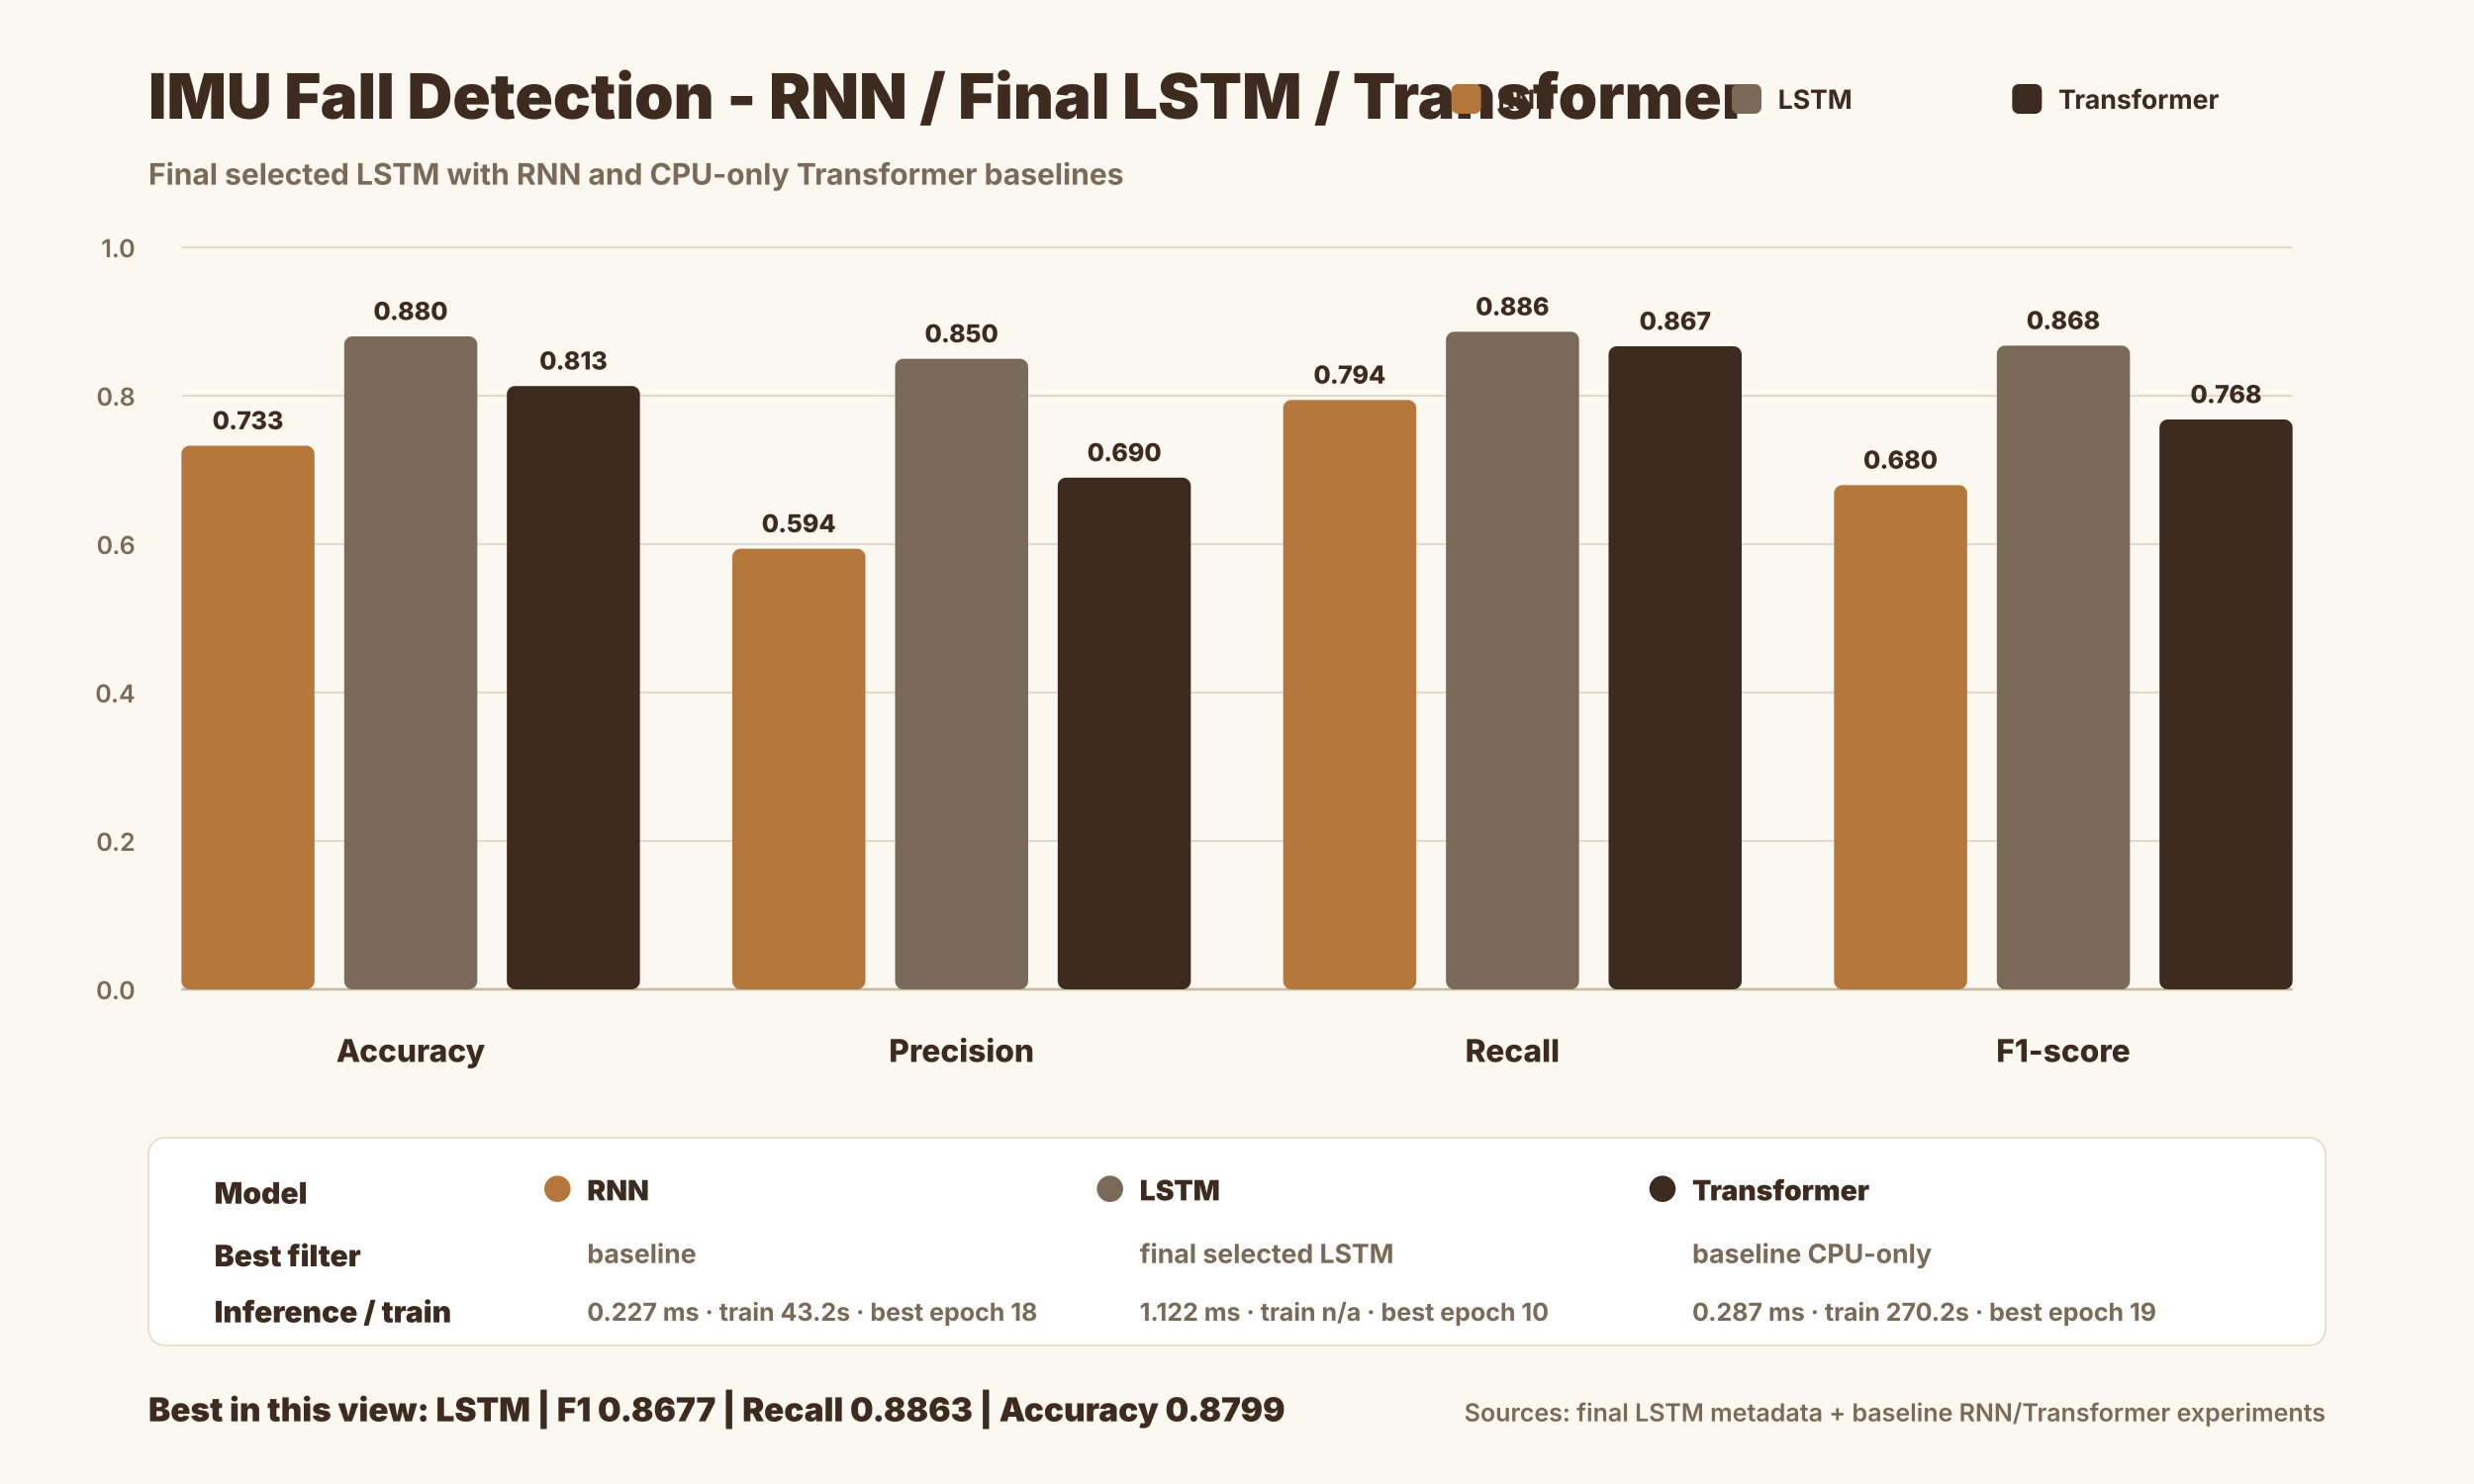
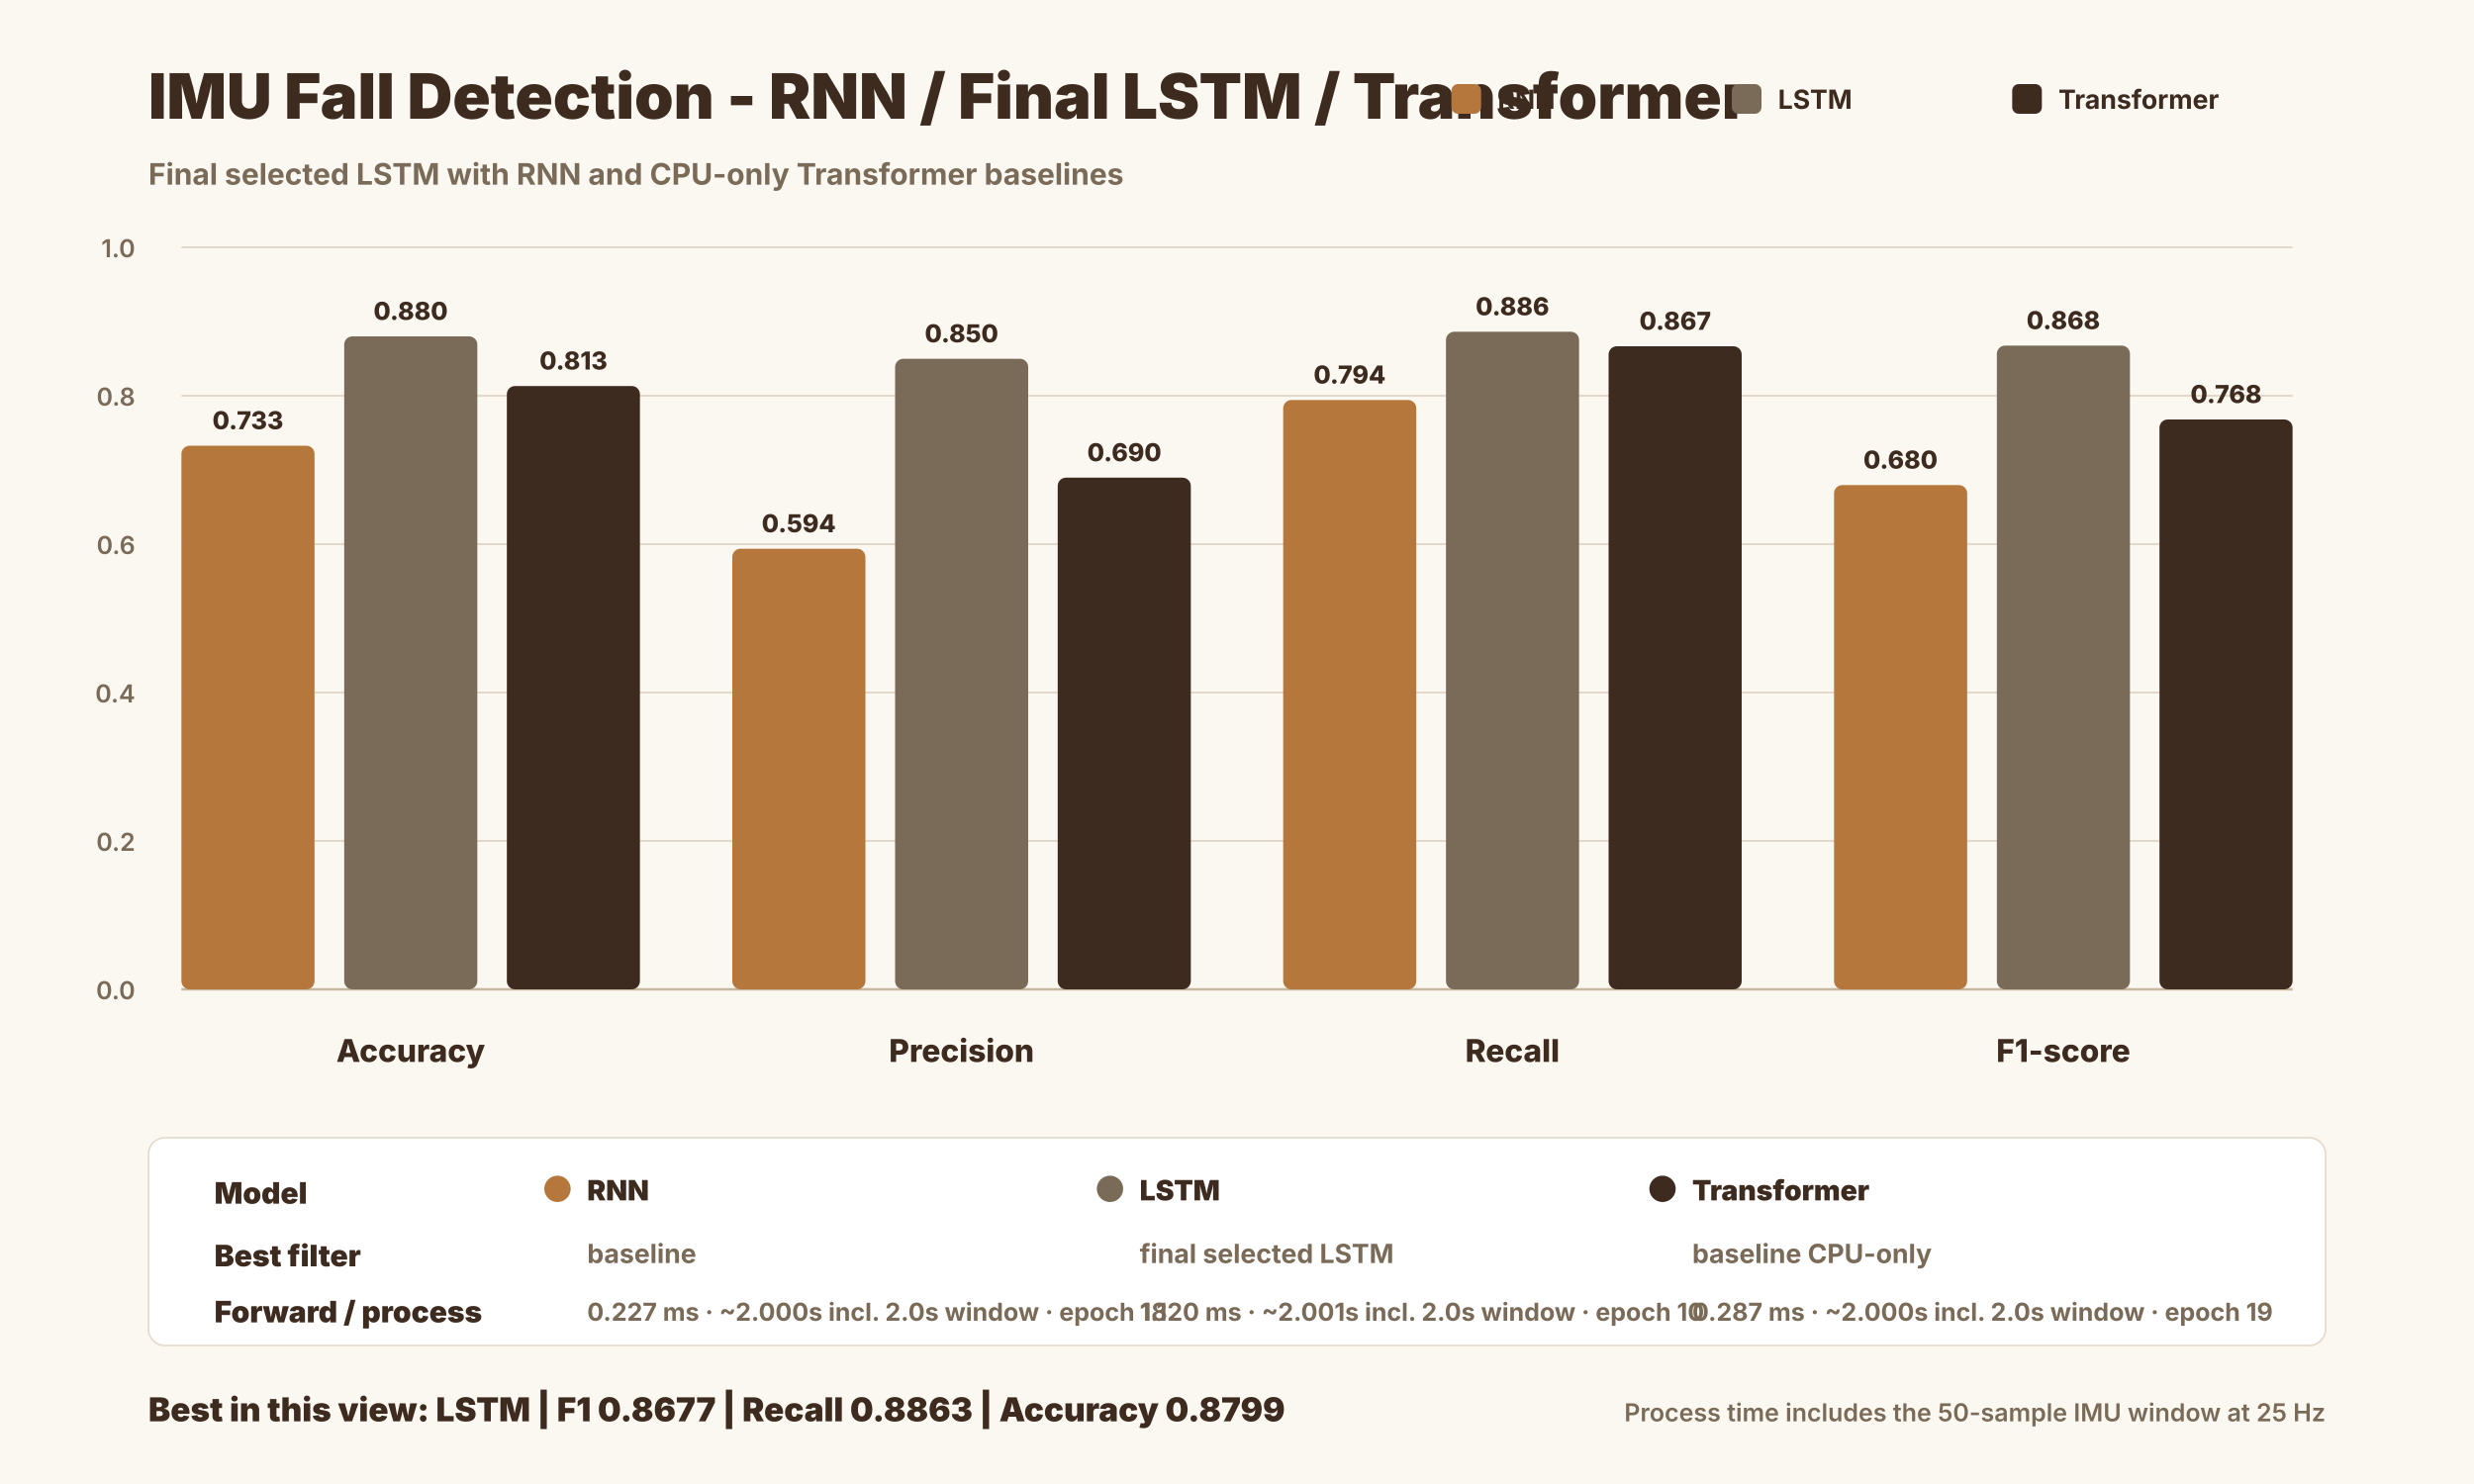
<svg xmlns="http://www.w3.org/2000/svg" width="1500" height="900" viewBox="0 0 1500 900">
  <rect x="0.0" y="0.0" width="1500.0" height="900.0" rx="0.0" fill="#FBF7F1" stroke="none" />
  <text x="90.0" y="72.0" text-anchor="start" font-family="Inter, Pretendard, Arial, sans-serif" font-size="38" font-weight="850" fill="#3E2B20">IMU Fall Detection - RNN / Final LSTM / Transformer</text>
  <text x="90.0" y="112.0" text-anchor="start" font-family="Inter, Pretendard, Arial, sans-serif" font-size="18" font-weight="650" fill="#7A6A58">Final selected LSTM with RNN and CPU-only Transformer baselines</text>
  <rect x="880.0" y="51.0" width="18.0" height="18.0" rx="4.0" fill="#B5773C" stroke="none" />
  <text x="908.0" y="66.0" text-anchor="start" font-family="Inter, Pretendard, Arial, sans-serif" font-size="16" font-weight="750" fill="#3E2B20">RNN</text>
  <rect x="1050.0" y="51.0" width="18.0" height="18.0" rx="4.0" fill="#7A6A58" stroke="none" />
  <text x="1078.0" y="66.0" text-anchor="start" font-family="Inter, Pretendard, Arial, sans-serif" font-size="16" font-weight="750" fill="#3E2B20">LSTM</text>
  <rect x="1220.0" y="51.0" width="18.0" height="18.0" rx="4.0" fill="#3E2B20" stroke="none" />
  <text x="1248.0" y="66.0" text-anchor="start" font-family="Inter, Pretendard, Arial, sans-serif" font-size="16" font-weight="750" fill="#3E2B20">Transformer</text>
  <line x1="110.0" y1="600.0" x2="1390.0" y2="600.0" stroke="#DED3C4" stroke-width="1.0" />
  <text x="82.0" y="606.0" text-anchor="end" font-family="Inter, Pretendard, Arial, sans-serif" font-size="15" font-weight="600" fill="#7A6A58">0.0</text>
  <line x1="110.0" y1="510.0" x2="1390.0" y2="510.0" stroke="#DED3C4" stroke-width="1.0" />
  <text x="82.0" y="516.0" text-anchor="end" font-family="Inter, Pretendard, Arial, sans-serif" font-size="15" font-weight="600" fill="#7A6A58">0.2</text>
  <line x1="110.0" y1="420.0" x2="1390.0" y2="420.0" stroke="#DED3C4" stroke-width="1.0" />
  <text x="82.0" y="426.0" text-anchor="end" font-family="Inter, Pretendard, Arial, sans-serif" font-size="15" font-weight="600" fill="#7A6A58">0.4</text>
  <line x1="110.0" y1="330.0" x2="1390.0" y2="330.0" stroke="#DED3C4" stroke-width="1.0" />
  <text x="82.0" y="336.0" text-anchor="end" font-family="Inter, Pretendard, Arial, sans-serif" font-size="15" font-weight="600" fill="#7A6A58">0.6</text>
  <line x1="110.0" y1="240.0" x2="1390.0" y2="240.0" stroke="#DED3C4" stroke-width="1.0" />
  <text x="82.0" y="246.0" text-anchor="end" font-family="Inter, Pretendard, Arial, sans-serif" font-size="15" font-weight="600" fill="#7A6A58">0.8</text>
  <line x1="110.0" y1="150.0" x2="1390.0" y2="150.0" stroke="#DED3C4" stroke-width="1.0" />
  <text x="82.0" y="156.0" text-anchor="end" font-family="Inter, Pretendard, Arial, sans-serif" font-size="15" font-weight="600" fill="#7A6A58">1.0</text>
  <line x1="110.0" y1="600.0" x2="1390.0" y2="600.0" stroke="#C8B89F" stroke-width="1.5" />
  <rect x="110.0" y="270.3" width="80.7" height="329.7" rx="5.0" fill="#B5773C" stroke="none" />
  <text x="150.3" y="260.3" text-anchor="middle" font-family="Inter, Pretendard, Arial, sans-serif" font-size="15" font-weight="800" fill="#3E2B20">0.733</text>
  <rect x="208.7" y="204.0" width="80.7" height="396.0" rx="5.0" fill="#7A6A58" stroke="none" />
  <text x="249.0" y="194.0" text-anchor="middle" font-family="Inter, Pretendard, Arial, sans-serif" font-size="15" font-weight="800" fill="#3E2B20">0.880</text>
  <rect x="307.3" y="234.1" width="80.7" height="365.9" rx="5.0" fill="#3E2B20" stroke="none" />
  <text x="347.7" y="224.1" text-anchor="middle" font-family="Inter, Pretendard, Arial, sans-serif" font-size="15" font-weight="800" fill="#3E2B20">0.813</text>
  <text x="249.0" y="644.0" text-anchor="middle" font-family="Inter, Pretendard, Arial, sans-serif" font-size="19" font-weight="800" fill="#3E2B20">Accuracy</text>
  <rect x="444.0" y="332.8" width="80.7" height="267.2" rx="5.0" fill="#B5773C" stroke="none" />
  <text x="484.3" y="322.8" text-anchor="middle" font-family="Inter, Pretendard, Arial, sans-serif" font-size="15" font-weight="800" fill="#3E2B20">0.594</text>
  <rect x="542.7" y="217.6" width="80.7" height="382.4" rx="5.0" fill="#7A6A58" stroke="none" />
  <text x="583.0" y="207.6" text-anchor="middle" font-family="Inter, Pretendard, Arial, sans-serif" font-size="15" font-weight="800" fill="#3E2B20">0.850</text>
  <rect x="641.3" y="289.7" width="80.7" height="310.3" rx="5.0" fill="#3E2B20" stroke="none" />
  <text x="681.7" y="279.7" text-anchor="middle" font-family="Inter, Pretendard, Arial, sans-serif" font-size="15" font-weight="800" fill="#3E2B20">0.690</text>
  <text x="583.0" y="644.0" text-anchor="middle" font-family="Inter, Pretendard, Arial, sans-serif" font-size="19" font-weight="800" fill="#3E2B20">Precision</text>
  <rect x="778.0" y="242.6" width="80.7" height="357.4" rx="5.0" fill="#B5773C" stroke="none" />
  <text x="818.3" y="232.6" text-anchor="middle" font-family="Inter, Pretendard, Arial, sans-serif" font-size="15" font-weight="800" fill="#3E2B20">0.794</text>
  <rect x="876.7" y="201.2" width="80.7" height="398.8" rx="5.0" fill="#7A6A58" stroke="none" />
  <text x="917.0" y="191.2" text-anchor="middle" font-family="Inter, Pretendard, Arial, sans-serif" font-size="15" font-weight="800" fill="#3E2B20">0.886</text>
  <rect x="975.3" y="210.0" width="80.7" height="390.0" rx="5.0" fill="#3E2B20" stroke="none" />
  <text x="1015.7" y="200.0" text-anchor="middle" font-family="Inter, Pretendard, Arial, sans-serif" font-size="15" font-weight="800" fill="#3E2B20">0.867</text>
  <text x="917.0" y="644.0" text-anchor="middle" font-family="Inter, Pretendard, Arial, sans-serif" font-size="19" font-weight="800" fill="#3E2B20">Recall</text>
  <rect x="1112.0" y="294.2" width="80.7" height="305.8" rx="5.0" fill="#B5773C" stroke="none" />
  <text x="1152.3" y="284.2" text-anchor="middle" font-family="Inter, Pretendard, Arial, sans-serif" font-size="15" font-weight="800" fill="#3E2B20">0.680</text>
  <rect x="1210.7" y="209.6" width="80.7" height="390.4" rx="5.0" fill="#7A6A58" stroke="none" />
  <text x="1251.0" y="199.6" text-anchor="middle" font-family="Inter, Pretendard, Arial, sans-serif" font-size="15" font-weight="800" fill="#3E2B20">0.868</text>
  <rect x="1309.3" y="254.4" width="80.7" height="345.6" rx="5.0" fill="#3E2B20" stroke="none" />
  <text x="1349.7" y="244.4" text-anchor="middle" font-family="Inter, Pretendard, Arial, sans-serif" font-size="15" font-weight="800" fill="#3E2B20">0.768</text>
  <text x="1251.0" y="644.0" text-anchor="middle" font-family="Inter, Pretendard, Arial, sans-serif" font-size="19" font-weight="800" fill="#3E2B20">F1-score</text>
  <rect x="90.0" y="690.0" width="1320.0" height="126.0" rx="10.0" fill="#FFFFFF" stroke="#E5D9CA" />
  <text x="130.0" y="730.0" text-anchor="start" font-family="Inter, Pretendard, Arial, sans-serif" font-size="18" font-weight="850" fill="#3E2B20">Model</text>
  <text x="130.0" y="768.0" text-anchor="start" font-family="Inter, Pretendard, Arial, sans-serif" font-size="18" font-weight="850" fill="#3E2B20">Best filter</text>
-   <text x="130.0" y="802.0" text-anchor="start" font-family="Inter, Pretendard, Arial, sans-serif" font-size="18" font-weight="850" fill="#3E2B20">Inference / train</text>
+   <text x="130.0" y="802.0" text-anchor="start" font-family="Inter, Pretendard, Arial, sans-serif" font-size="18" font-weight="850" fill="#3E2B20">Forward / process</text>
  <rect x="330.0" y="713.0" width="16.0" height="16.0" rx="8.0" fill="#B5773C" stroke="none" />
  <text x="356.0" y="728.0" text-anchor="start" font-family="Inter, Pretendard, Arial, sans-serif" font-size="17" font-weight="850" fill="#3E2B20">RNN</text>
  <text x="356.0" y="766.0" text-anchor="start" font-family="Inter, Pretendard, Arial, sans-serif" font-size="16" font-weight="700" fill="#7A6A58">baseline</text>
-   <text x="356.0" y="801.0" text-anchor="start" font-family="Inter, Pretendard, Arial, sans-serif" font-size="15" font-weight="650" fill="#7A6A58">0.227 ms · train 43.2s · best epoch 18</text>
+   <text x="356.0" y="801.0" text-anchor="start" font-family="Inter, Pretendard, Arial, sans-serif" font-size="15" font-weight="650" fill="#7A6A58">0.227 ms · ~2.000s incl. 2.0s window · epoch 18</text>
  <rect x="665.0" y="713.0" width="16.0" height="16.0" rx="8.0" fill="#7A6A58" stroke="none" />
  <text x="691.0" y="728.0" text-anchor="start" font-family="Inter, Pretendard, Arial, sans-serif" font-size="17" font-weight="850" fill="#3E2B20">LSTM</text>
  <text x="691.0" y="766.0" text-anchor="start" font-family="Inter, Pretendard, Arial, sans-serif" font-size="16" font-weight="700" fill="#7A6A58">final selected LSTM</text>
-   <text x="691.0" y="801.0" text-anchor="start" font-family="Inter, Pretendard, Arial, sans-serif" font-size="15" font-weight="650" fill="#7A6A58">1.122 ms · train n/a · best epoch 10</text>
+   <text x="691.0" y="801.0" text-anchor="start" font-family="Inter, Pretendard, Arial, sans-serif" font-size="15" font-weight="650" fill="#7A6A58">1.120 ms · ~2.001s incl. 2.0s window · epoch 10</text>
  <rect x="1000.0" y="713.0" width="16.0" height="16.0" rx="8.0" fill="#3E2B20" stroke="none" />
  <text x="1026.0" y="728.0" text-anchor="start" font-family="Inter, Pretendard, Arial, sans-serif" font-size="17" font-weight="850" fill="#3E2B20">Transformer</text>
  <text x="1026.0" y="766.0" text-anchor="start" font-family="Inter, Pretendard, Arial, sans-serif" font-size="16" font-weight="700" fill="#7A6A58">baseline CPU-only</text>
-   <text x="1026.0" y="801.0" text-anchor="start" font-family="Inter, Pretendard, Arial, sans-serif" font-size="15" font-weight="650" fill="#7A6A58">0.287 ms · train 270.2s · best epoch 19</text>
+   <text x="1026.0" y="801.0" text-anchor="start" font-family="Inter, Pretendard, Arial, sans-serif" font-size="15" font-weight="650" fill="#7A6A58">0.287 ms · ~2.000s incl. 2.0s window · epoch 19</text>
  <text x="90.0" y="862.0" text-anchor="start" font-family="Inter, Pretendard, Arial, sans-serif" font-size="20" font-weight="850" fill="#3E2B20">Best in this view: LSTM | F1 0.8677 | Recall 0.8863 | Accuracy 0.8799</text>
-   <text x="1410.0" y="862.0" text-anchor="end" font-family="Inter, Pretendard, Arial, sans-serif" font-size="15" font-weight="600" fill="#7A6A58">Sources: final LSTM metadata + baseline RNN/Transformer experiments</text>
+   <text x="1410.0" y="862.0" text-anchor="end" font-family="Inter, Pretendard, Arial, sans-serif" font-size="15" font-weight="600" fill="#7A6A58">Process time includes the 50-sample IMU window at 25 Hz</text>
</svg>
